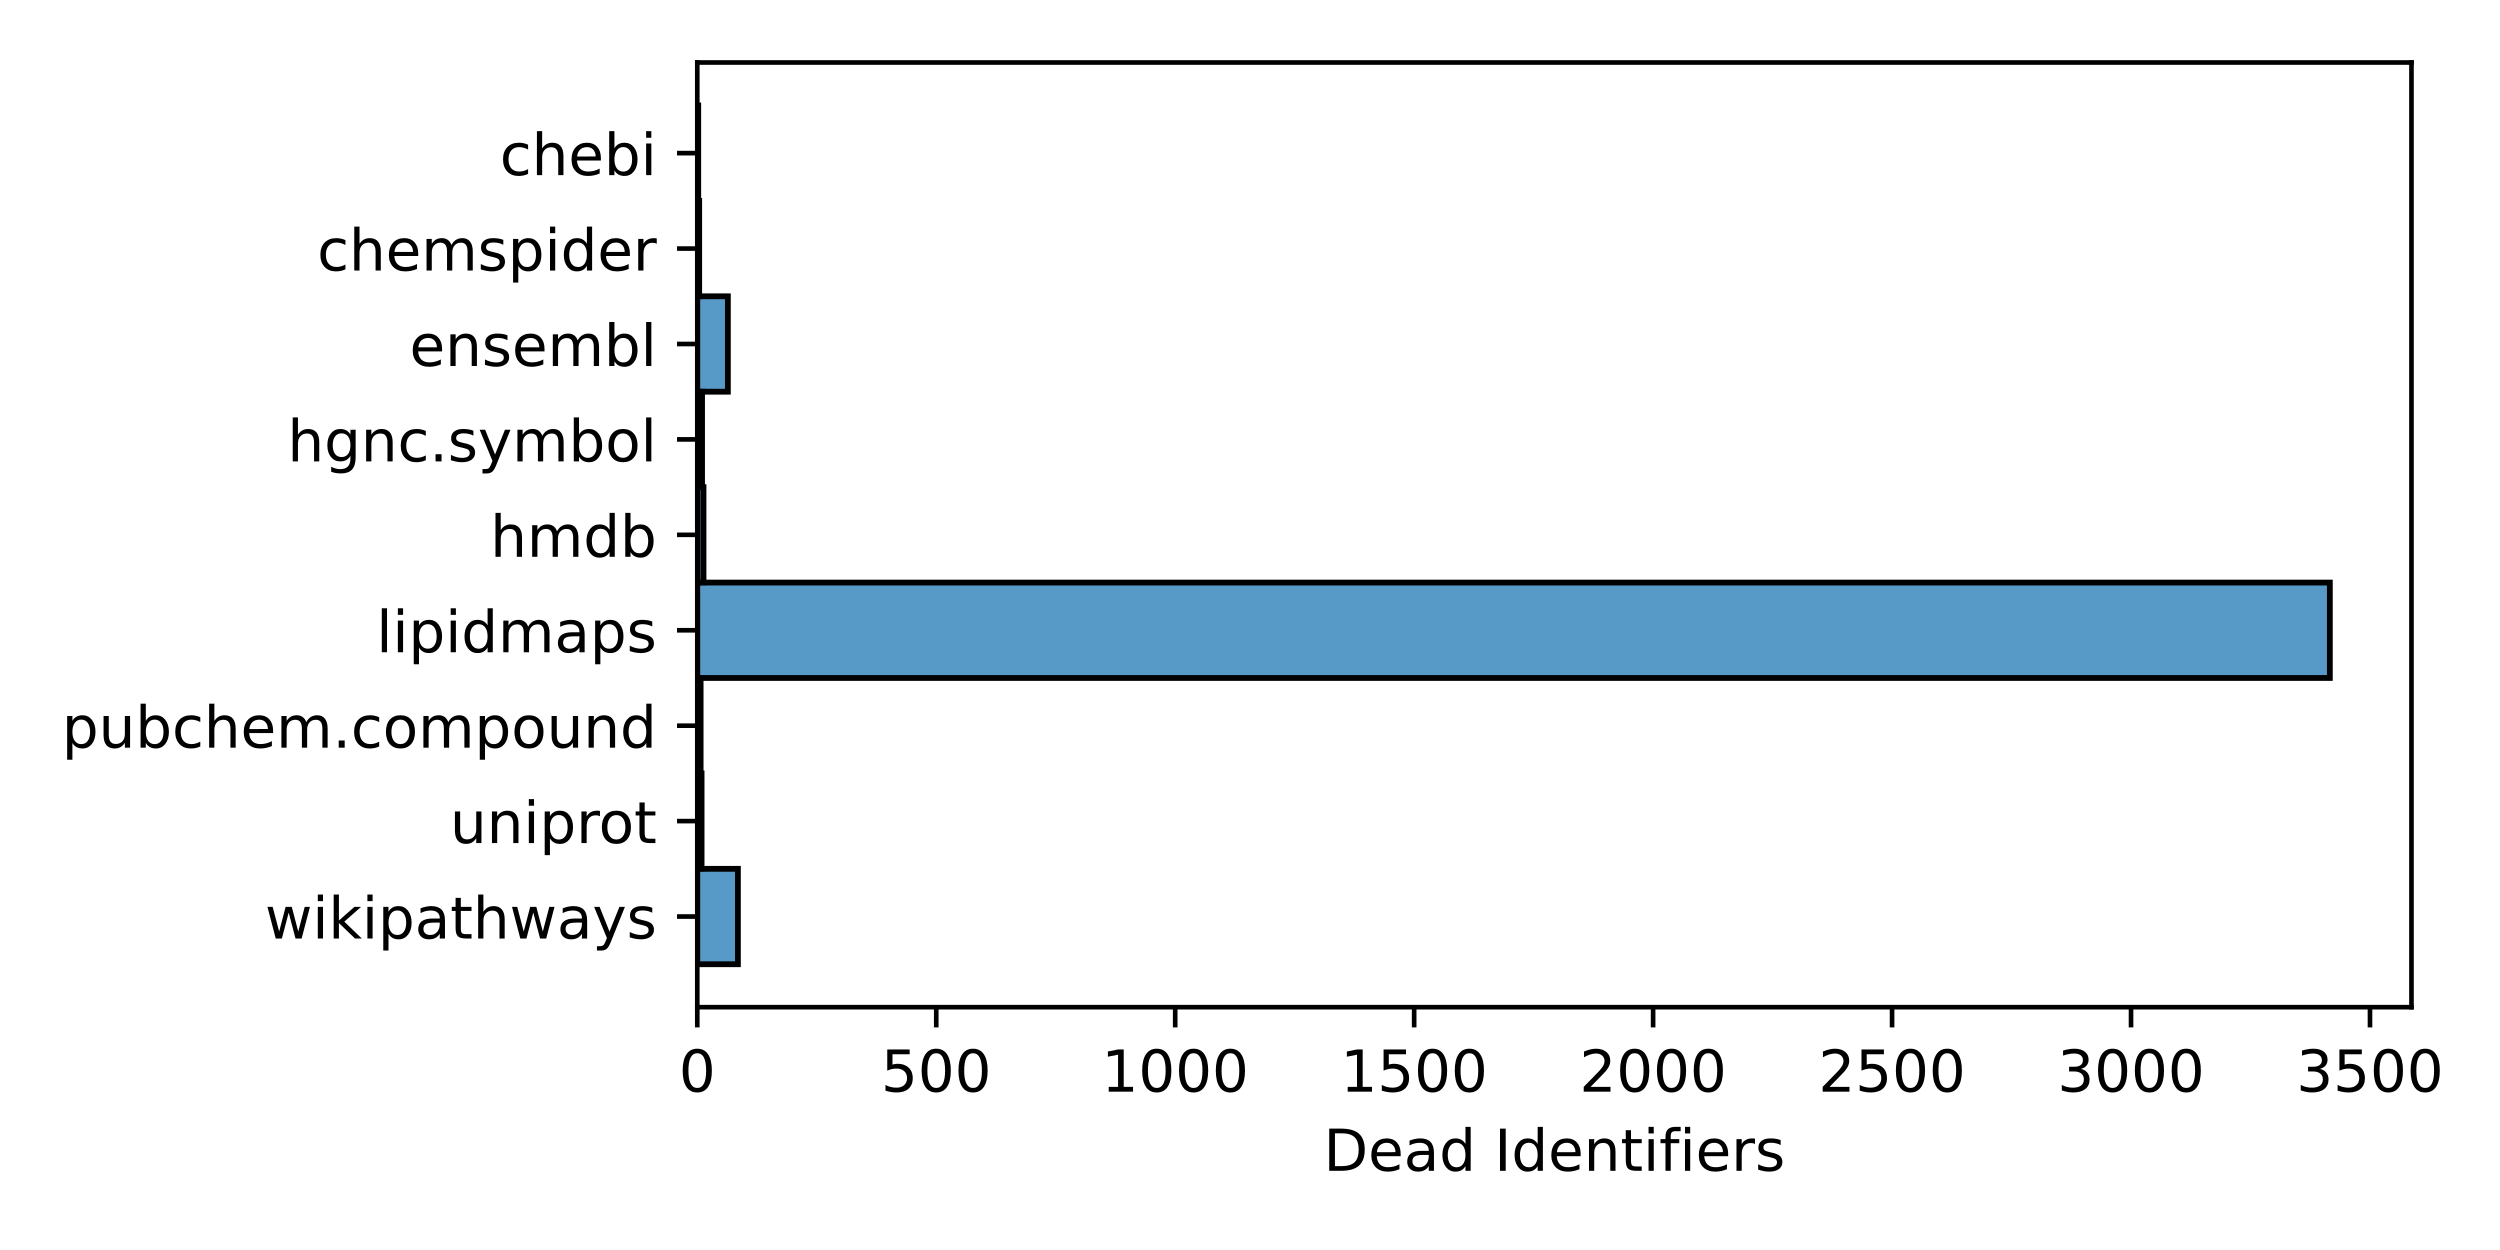
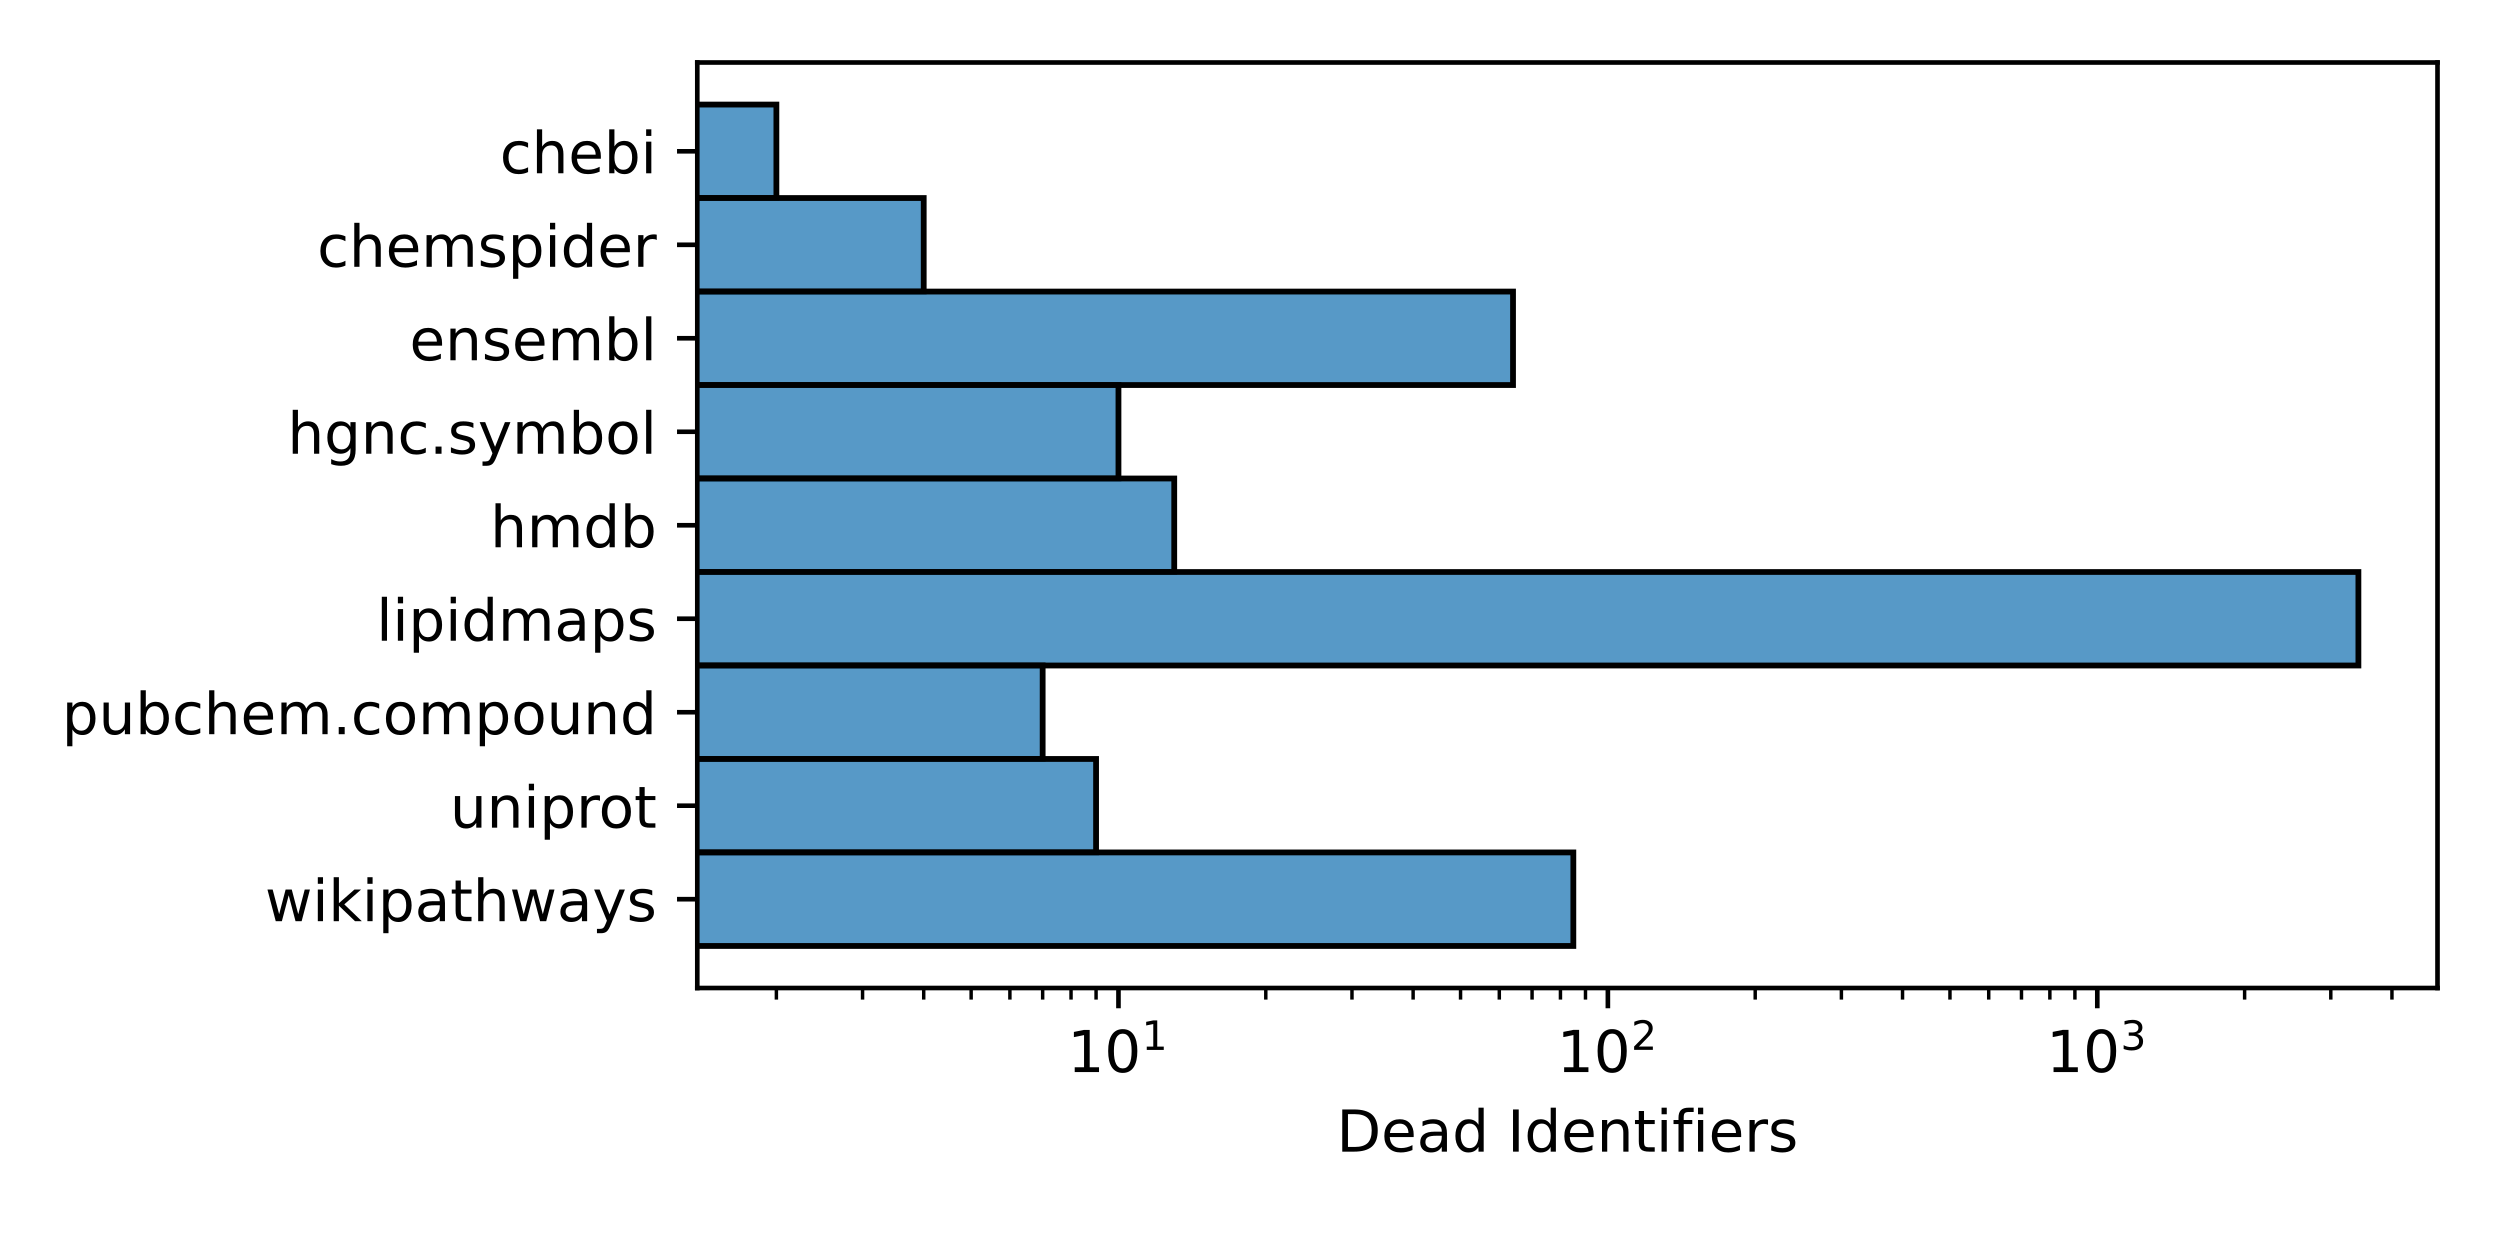
<svg xmlns="http://www.w3.org/2000/svg" xmlns:xlink="http://www.w3.org/1999/xlink" width="432pt" height="216pt" viewBox="0 0 432 216" version="1.1">
  <defs>
    <style type="text/css">*{stroke-linejoin: round; stroke-linecap: butt}</style>
  </defs>
  <g id="figure_1">
    <g id="patch_1">
      <path d="M 0 216  L 432 216  L 432 0  L 0 0  z " style="fill: #ffffff" />
    </g>
    <g id="axes_1">
      <g id="patch_2">
-         <path d="M 120.49 174.04  L 416.702 174.04  L 416.702 10.8  L 120.49 10.8  z " style="fill: #ffffff" />
+         <path d="M 120.49 170.728  L 421.2 170.728  L 421.2 10.8  L 120.49 10.8  z " style="fill: #ffffff" />
      </g>
      <g id="patch_3">
-         <path d="M 120.49 18.22  L 120.655 18.22  L 120.655 34.709  L 120.49 34.709  z " clip-path="url(#p95c2aaf89f)" style="fill: #1f77b4; fill-opacity: 0.75; stroke: #000000; stroke-linejoin: miter" />
+         <path d="M -84461.68 18.069  L 134.159 18.069  L 134.159 34.224  L -84461.68 34.224  z " clip-path="url(#pc60814e2fa)" style="fill: #1f77b4; fill-opacity: 0.75; stroke: #000000; stroke-linejoin: miter" />
      </g>
      <g id="patch_4">
-         <path d="M 120.49 34.709  L 120.82 34.709  L 120.82 51.198  L 120.49 51.198  z " clip-path="url(#p95c2aaf89f)" style="fill: #1f77b4; fill-opacity: 0.75; stroke: #000000; stroke-linejoin: miter" />
+         <path d="M -84461.68 34.224  L 159.617 34.224  L 159.617 50.378  L -84461.68 50.378  z " clip-path="url(#pc60814e2fa)" style="fill: #1f77b4; fill-opacity: 0.75; stroke: #000000; stroke-linejoin: miter" />
      </g>
      <g id="patch_5">
-         <path d="M 120.49 51.198  L 125.775 51.198  L 125.775 67.687  L 120.49 67.687  z " clip-path="url(#p95c2aaf89f)" style="fill: #1f77b4; fill-opacity: 0.75; stroke: #000000; stroke-linejoin: miter" />
+         <path d="M -84461.68 50.378  L 261.45 50.378  L 261.45 66.532  L -84461.68 66.532  z " clip-path="url(#pc60814e2fa)" style="fill: #1f77b4; fill-opacity: 0.75; stroke: #000000; stroke-linejoin: miter" />
      </g>
      <g id="patch_6">
-         <path d="M 120.49 67.687  L 121.316 67.687  L 121.316 84.176  L 120.49 84.176  z " clip-path="url(#p95c2aaf89f)" style="fill: #1f77b4; fill-opacity: 0.75; stroke: #000000; stroke-linejoin: miter" />
+         <path d="M -84461.68 66.532  L 193.271 66.532  L 193.271 82.687  L -84461.68 82.687  z " clip-path="url(#pc60814e2fa)" style="fill: #1f77b4; fill-opacity: 0.75; stroke: #000000; stroke-linejoin: miter" />
      </g>
      <g id="patch_7">
-         <path d="M 120.49 84.176  L 121.564 84.176  L 121.564 100.664  L 120.49 100.664  z " clip-path="url(#p95c2aaf89f)" style="fill: #1f77b4; fill-opacity: 0.75; stroke: #000000; stroke-linejoin: miter" />
+         <path d="M -84461.68 82.687  L 202.907 82.687  L 202.907 98.841  L -84461.68 98.841  z " clip-path="url(#pc60814e2fa)" style="fill: #1f77b4; fill-opacity: 0.75; stroke: #000000; stroke-linejoin: miter" />
      </g>
      <g id="patch_8">
-         <path d="M 120.49 100.664  L 402.597 100.664  L 402.597 117.153  L 120.49 117.153  z " clip-path="url(#p95c2aaf89f)" style="fill: #1f77b4; fill-opacity: 0.75; stroke: #000000; stroke-linejoin: miter" />
+         <path d="M -84461.68 98.841  L 407.531 98.841  L 407.531 114.996  L -84461.68 114.996  z " clip-path="url(#pc60814e2fa)" style="fill: #1f77b4; fill-opacity: 0.75; stroke: #000000; stroke-linejoin: miter" />
      </g>
      <g id="patch_9">
-         <path d="M 120.49 117.153  L 121.068 117.153  L 121.068 133.642  L 120.49 133.642  z " clip-path="url(#p95c2aaf89f)" style="fill: #1f77b4; fill-opacity: 0.75; stroke: #000000; stroke-linejoin: miter" />
+         <path d="M -84461.68 114.996  L 180.171 114.996  L 180.171 131.15  L -84461.68 131.15  z " clip-path="url(#pc60814e2fa)" style="fill: #1f77b4; fill-opacity: 0.75; stroke: #000000; stroke-linejoin: miter" />
      </g>
      <g id="patch_10">
-         <path d="M 120.49 133.642  L 121.233 133.642  L 121.233 150.131  L 120.49 150.131  z " clip-path="url(#p95c2aaf89f)" style="fill: #1f77b4; fill-opacity: 0.75; stroke: #000000; stroke-linejoin: miter" />
+         <path d="M -84461.68 131.15  L 189.401 131.15  L 189.401 147.304  L -84461.68 147.304  z " clip-path="url(#pc60814e2fa)" style="fill: #1f77b4; fill-opacity: 0.75; stroke: #000000; stroke-linejoin: miter" />
      </g>
      <g id="patch_11">
-         <path d="M 120.49 150.131  L 127.51 150.131  L 127.51 166.62  L 120.49 166.62  z " clip-path="url(#p95c2aaf89f)" style="fill: #1f77b4; fill-opacity: 0.75; stroke: #000000; stroke-linejoin: miter" />
+         <path d="M -84461.68 147.304  L 271.872 147.304  L 271.872 163.459  L -84461.68 163.459  z " clip-path="url(#pc60814e2fa)" style="fill: #1f77b4; fill-opacity: 0.75; stroke: #000000; stroke-linejoin: miter" />
      </g>
      <g id="matplotlib.axis_1">
        <g id="xtick_1">
          <g id="line2d_1">
            <defs>
-               <path id="mdddd185465" d="M 0 0  L 0 3.5  " style="stroke: #000000; stroke-width: 0.8" />
+               <path id="mbbd99c4edf" d="M 0 0  L 0 3.5  " style="stroke: #000000; stroke-width: 0.8" />
            </defs>
            <g>
-               <use xlink:href="#mdddd185465" x="120.49" y="174.04" style="stroke: #000000; stroke-width: 0.8" />
+               <use xlink:href="#mbbd99c4edf" x="193.271" y="170.728" style="stroke: #000000; stroke-width: 0.8" />
            </g>
          </g>
          <g id="text_1">
-             <g transform="translate(117.3088 188.6384) scale(0.1 -0.1)">
-               <defs>
+             <g transform="translate(184.4708 185.3264) scale(0.1 -0.1)">
+               <defs>
+                 <path id="DejaVuSans-31" d="M 794 531  L 1825 531  L 1825 4091  L 703 3866  L 703 4441  L 1819 4666  L 2450 4666  L 2450 531  L 3481 531  L 3481 0  L 794 0  L 794 531  z " transform="scale(0.015625)" />
                <path id="DejaVuSans-30" d="M 2034 4250  Q 1547 4250 1301 3770  Q 1056 3291 1056 2328  Q 1056 1369 1301 889  Q 1547 409 2034 409  Q 2525 409 2770 889  Q 3016 1369 3016 2328  Q 3016 3291 2770 3770  Q 2525 4250 2034 4250  z M 2034 4750  Q 2819 4750 3233 4129  Q 3647 3509 3647 2328  Q 3647 1150 3233 529  Q 2819 -91 2034 -91  Q 1250 -91 836 529  Q 422 1150 422 2328  Q 422 3509 836 4129  Q 1250 4750 2034 4750  z " transform="scale(0.015625)" />
              </defs>
-               <use xlink:href="#DejaVuSans-30" />
+               <use xlink:href="#DejaVuSans-31" transform="translate(0 0.684375)" />
+               <use xlink:href="#DejaVuSans-30" transform="translate(63.62305 0.684375)" />
+               <use xlink:href="#DejaVuSans-31" transform="translate(128.2031 38.96563) scale(0.7)" />
            </g>
          </g>
        </g>
        <g id="xtick_2">
          <g id="line2d_2">
            <g>
-               <use xlink:href="#mdddd185465" x="161.782" y="174.04" style="stroke: #000000; stroke-width: 0.8" />
+               <use xlink:href="#mbbd99c4edf" x="277.841" y="170.728" style="stroke: #000000; stroke-width: 0.8" />
            </g>
          </g>
          <g id="text_2">
-             <g transform="translate(152.2382 188.6384) scale(0.1 -0.1)">
-               <defs>
-                 <path id="DejaVuSans-35" d="M 691 4666  L 3169 4666  L 3169 4134  L 1269 4134  L 1269 2991  Q 1406 3038 1543 3061  Q 1681 3084 1819 3084  Q 2600 3084 3056 2656  Q 3513 2228 3513 1497  Q 3513 744 3044 326  Q 2575 -91 1722 -91  Q 1428 -91 1123 -41  Q 819 9 494 109  L 494 744  Q 775 591 1075 516  Q 1375 441 1709 441  Q 2250 441 2565 725  Q 2881 1009 2881 1497  Q 2881 1984 2565 2268  Q 2250 2553 1709 2553  Q 1456 2553 1204 2497  Q 953 2441 691 2322  L 691 4666  z " transform="scale(0.015625)" />
-               </defs>
-               <use xlink:href="#DejaVuSans-35" />
-               <use xlink:href="#DejaVuSans-30" x="63.623" />
-               <use xlink:href="#DejaVuSans-30" x="127.246" />
+             <g transform="translate(269.0412 185.3264) scale(0.1 -0.1)">
+               <defs>
+                 <path id="DejaVuSans-32" d="M 1228 531  L 3431 531  L 3431 0  L 469 0  L 469 531  Q 828 903 1448 1529  Q 2069 2156 2228 2338  Q 2531 2678 2651 2914  Q 2772 3150 2772 3378  Q 2772 3750 2511 3984  Q 2250 4219 1831 4219  Q 1534 4219 1204 4116  Q 875 4013 500 3803  L 500 4441  Q 881 4594 1212 4672  Q 1544 4750 1819 4750  Q 2544 4750 2975 4387  Q 3406 4025 3406 3419  Q 3406 3131 3298 2873  Q 3191 2616 2906 2266  Q 2828 2175 2409 1742  Q 1991 1309 1228 531  z " transform="scale(0.015625)" />
+               </defs>
+               <use xlink:href="#DejaVuSans-31" transform="translate(0 0.765625)" />
+               <use xlink:href="#DejaVuSans-30" transform="translate(63.62305 0.765625)" />
+               <use xlink:href="#DejaVuSans-32" transform="translate(128.2031 39.04688) scale(0.7)" />
            </g>
          </g>
        </g>
        <g id="xtick_3">
          <g id="line2d_3">
            <g>
-               <use xlink:href="#mdddd185465" x="203.074" y="174.04" style="stroke: #000000; stroke-width: 0.8" />
+               <use xlink:href="#mbbd99c4edf" x="362.412" y="170.728" style="stroke: #000000; stroke-width: 0.8" />
            </g>
          </g>
          <g id="text_3">
-             <g transform="translate(190.3489 188.6384) scale(0.1 -0.1)">
-               <defs>
-                 <path id="DejaVuSans-31" d="M 794 531  L 1825 531  L 1825 4091  L 703 3866  L 703 4441  L 1819 4666  L 2450 4666  L 2450 531  L 3481 531  L 3481 0  L 794 0  L 794 531  z " transform="scale(0.015625)" />
-               </defs>
-               <use xlink:href="#DejaVuSans-31" />
-               <use xlink:href="#DejaVuSans-30" x="63.623" />
-               <use xlink:href="#DejaVuSans-30" x="127.246" />
-               <use xlink:href="#DejaVuSans-30" x="190.869" />
+             <g transform="translate(353.6116 185.3264) scale(0.1 -0.1)">
+               <defs>
+                 <path id="DejaVuSans-33" d="M 2597 2516  Q 3050 2419 3304 2112  Q 3559 1806 3559 1356  Q 3559 666 3084 287  Q 2609 -91 1734 -91  Q 1441 -91 1130 -33  Q 819 25 488 141  L 488 750  Q 750 597 1062 519  Q 1375 441 1716 441  Q 2309 441 2620 675  Q 2931 909 2931 1356  Q 2931 1769 2642 2001  Q 2353 2234 1838 2234  L 1294 2234  L 1294 2753  L 1863 2753  Q 2328 2753 2575 2939  Q 2822 3125 2822 3475  Q 2822 3834 2567 4026  Q 2313 4219 1838 4219  Q 1578 4219 1281 4162  Q 984 4106 628 3988  L 628 4550  Q 988 4650 1302 4700  Q 1616 4750 1894 4750  Q 2613 4750 3031 4423  Q 3450 4097 3450 3541  Q 3450 3153 3228 2886  Q 3006 2619 2597 2516  z " transform="scale(0.015625)" />
+               </defs>
+               <use xlink:href="#DejaVuSans-31" transform="translate(0 0.765625)" />
+               <use xlink:href="#DejaVuSans-30" transform="translate(63.62305 0.765625)" />
+               <use xlink:href="#DejaVuSans-33" transform="translate(128.2031 39.04688) scale(0.7)" />
            </g>
          </g>
        </g>
        <g id="xtick_4">
          <g id="line2d_4">
-             <g>
-               <use xlink:href="#mdddd185465" x="244.366" y="174.04" style="stroke: #000000; stroke-width: 0.8" />
-             </g>
-           </g>
-           <g id="text_4">
-             <g transform="translate(231.6409 188.6384) scale(0.1 -0.1)">
-               <use xlink:href="#DejaVuSans-31" />
-               <use xlink:href="#DejaVuSans-35" x="63.623" />
-               <use xlink:href="#DejaVuSans-30" x="127.246" />
-               <use xlink:href="#DejaVuSans-30" x="190.869" />
+             <defs>
+               <path id="m50f3dfc35c" d="M 0 0  L 0 2  " style="stroke: #000000; stroke-width: 0.6" />
+             </defs>
+             <g>
+               <use xlink:href="#m50f3dfc35c" x="134.159" y="170.728" style="stroke: #000000; stroke-width: 0.6" />
            </g>
          </g>
        </g>
        <g id="xtick_5">
          <g id="line2d_5">
            <g>
-               <use xlink:href="#mdddd185465" x="285.658" y="174.04" style="stroke: #000000; stroke-width: 0.8" />
-             </g>
-           </g>
-           <g id="text_5">
-             <g transform="translate(272.9329 188.6384) scale(0.1 -0.1)">
-               <defs>
-                 <path id="DejaVuSans-32" d="M 1228 531  L 3431 531  L 3431 0  L 469 0  L 469 531  Q 828 903 1448 1529  Q 2069 2156 2228 2338  Q 2531 2678 2651 2914  Q 2772 3150 2772 3378  Q 2772 3750 2511 3984  Q 2250 4219 1831 4219  Q 1534 4219 1204 4116  Q 875 4013 500 3803  L 500 4441  Q 881 4594 1212 4672  Q 1544 4750 1819 4750  Q 2544 4750 2975 4387  Q 3406 4025 3406 3419  Q 3406 3131 3298 2873  Q 3191 2616 2906 2266  Q 2828 2175 2409 1742  Q 1991 1309 1228 531  z " transform="scale(0.015625)" />
-               </defs>
-               <use xlink:href="#DejaVuSans-32" />
-               <use xlink:href="#DejaVuSans-30" x="63.623" />
-               <use xlink:href="#DejaVuSans-30" x="127.246" />
-               <use xlink:href="#DejaVuSans-30" x="190.869" />
+               <use xlink:href="#m50f3dfc35c" x="149.051" y="170.728" style="stroke: #000000; stroke-width: 0.6" />
            </g>
          </g>
        </g>
        <g id="xtick_6">
          <g id="line2d_6">
            <g>
-               <use xlink:href="#mdddd185465" x="326.95" y="174.04" style="stroke: #000000; stroke-width: 0.8" />
-             </g>
-           </g>
-           <g id="text_6">
-             <g transform="translate(314.2249 188.6384) scale(0.1 -0.1)">
-               <use xlink:href="#DejaVuSans-32" />
-               <use xlink:href="#DejaVuSans-35" x="63.623" />
-               <use xlink:href="#DejaVuSans-30" x="127.246" />
-               <use xlink:href="#DejaVuSans-30" x="190.869" />
+               <use xlink:href="#m50f3dfc35c" x="159.617" y="170.728" style="stroke: #000000; stroke-width: 0.6" />
            </g>
          </g>
        </g>
        <g id="xtick_7">
          <g id="line2d_7">
            <g>
-               <use xlink:href="#mdddd185465" x="368.242" y="174.04" style="stroke: #000000; stroke-width: 0.8" />
-             </g>
-           </g>
-           <g id="text_7">
-             <g transform="translate(355.5168 188.6384) scale(0.1 -0.1)">
-               <defs>
-                 <path id="DejaVuSans-33" d="M 2597 2516  Q 3050 2419 3304 2112  Q 3559 1806 3559 1356  Q 3559 666 3084 287  Q 2609 -91 1734 -91  Q 1441 -91 1130 -33  Q 819 25 488 141  L 488 750  Q 750 597 1062 519  Q 1375 441 1716 441  Q 2309 441 2620 675  Q 2931 909 2931 1356  Q 2931 1769 2642 2001  Q 2353 2234 1838 2234  L 1294 2234  L 1294 2753  L 1863 2753  Q 2328 2753 2575 2939  Q 2822 3125 2822 3475  Q 2822 3834 2567 4026  Q 2313 4219 1838 4219  Q 1578 4219 1281 4162  Q 984 4106 628 3988  L 628 4550  Q 988 4650 1302 4700  Q 1616 4750 1894 4750  Q 2613 4750 3031 4423  Q 3450 4097 3450 3541  Q 3450 3153 3228 2886  Q 3006 2619 2597 2516  z " transform="scale(0.015625)" />
-               </defs>
-               <use xlink:href="#DejaVuSans-33" />
-               <use xlink:href="#DejaVuSans-30" x="63.623" />
-               <use xlink:href="#DejaVuSans-30" x="127.246" />
-               <use xlink:href="#DejaVuSans-30" x="190.869" />
+               <use xlink:href="#m50f3dfc35c" x="167.813" y="170.728" style="stroke: #000000; stroke-width: 0.6" />
            </g>
          </g>
        </g>
        <g id="xtick_8">
          <g id="line2d_8">
            <g>
-               <use xlink:href="#mdddd185465" x="409.534" y="174.04" style="stroke: #000000; stroke-width: 0.8" />
-             </g>
-           </g>
-           <g id="text_8">
-             <g transform="translate(396.8088 188.6384) scale(0.1 -0.1)">
-               <use xlink:href="#DejaVuSans-33" />
-               <use xlink:href="#DejaVuSans-35" x="63.623" />
-               <use xlink:href="#DejaVuSans-30" x="127.246" />
-               <use xlink:href="#DejaVuSans-30" x="190.869" />
-             </g>
-           </g>
-         </g>
-         <g id="text_9">
-           <g transform="translate(228.7125 202.3166) scale(0.1 -0.1)">
+               <use xlink:href="#m50f3dfc35c" x="174.509" y="170.728" style="stroke: #000000; stroke-width: 0.6" />
+             </g>
+           </g>
+         </g>
+         <g id="xtick_9">
+           <g id="line2d_9">
+             <g>
+               <use xlink:href="#m50f3dfc35c" x="180.171" y="170.728" style="stroke: #000000; stroke-width: 0.6" />
+             </g>
+           </g>
+         </g>
+         <g id="xtick_10">
+           <g id="line2d_10">
+             <g>
+               <use xlink:href="#m50f3dfc35c" x="185.075" y="170.728" style="stroke: #000000; stroke-width: 0.6" />
+             </g>
+           </g>
+         </g>
+         <g id="xtick_11">
+           <g id="line2d_11">
+             <g>
+               <use xlink:href="#m50f3dfc35c" x="189.401" y="170.728" style="stroke: #000000; stroke-width: 0.6" />
+             </g>
+           </g>
+         </g>
+         <g id="xtick_12">
+           <g id="line2d_12">
+             <g>
+               <use xlink:href="#m50f3dfc35c" x="218.729" y="170.728" style="stroke: #000000; stroke-width: 0.6" />
+             </g>
+           </g>
+         </g>
+         <g id="xtick_13">
+           <g id="line2d_13">
+             <g>
+               <use xlink:href="#m50f3dfc35c" x="233.621" y="170.728" style="stroke: #000000; stroke-width: 0.6" />
+             </g>
+           </g>
+         </g>
+         <g id="xtick_14">
+           <g id="line2d_14">
+             <g>
+               <use xlink:href="#m50f3dfc35c" x="244.187" y="170.728" style="stroke: #000000; stroke-width: 0.6" />
+             </g>
+           </g>
+         </g>
+         <g id="xtick_15">
+           <g id="line2d_15">
+             <g>
+               <use xlink:href="#m50f3dfc35c" x="252.383" y="170.728" style="stroke: #000000; stroke-width: 0.6" />
+             </g>
+           </g>
+         </g>
+         <g id="xtick_16">
+           <g id="line2d_16">
+             <g>
+               <use xlink:href="#m50f3dfc35c" x="259.079" y="170.728" style="stroke: #000000; stroke-width: 0.6" />
+             </g>
+           </g>
+         </g>
+         <g id="xtick_17">
+           <g id="line2d_17">
+             <g>
+               <use xlink:href="#m50f3dfc35c" x="264.741" y="170.728" style="stroke: #000000; stroke-width: 0.6" />
+             </g>
+           </g>
+         </g>
+         <g id="xtick_18">
+           <g id="line2d_18">
+             <g>
+               <use xlink:href="#m50f3dfc35c" x="269.645" y="170.728" style="stroke: #000000; stroke-width: 0.6" />
+             </g>
+           </g>
+         </g>
+         <g id="xtick_19">
+           <g id="line2d_19">
+             <g>
+               <use xlink:href="#m50f3dfc35c" x="273.971" y="170.728" style="stroke: #000000; stroke-width: 0.6" />
+             </g>
+           </g>
+         </g>
+         <g id="xtick_20">
+           <g id="line2d_20">
+             <g>
+               <use xlink:href="#m50f3dfc35c" x="303.299" y="170.728" style="stroke: #000000; stroke-width: 0.6" />
+             </g>
+           </g>
+         </g>
+         <g id="xtick_21">
+           <g id="line2d_21">
+             <g>
+               <use xlink:href="#m50f3dfc35c" x="318.192" y="170.728" style="stroke: #000000; stroke-width: 0.6" />
+             </g>
+           </g>
+         </g>
+         <g id="xtick_22">
+           <g id="line2d_22">
+             <g>
+               <use xlink:href="#m50f3dfc35c" x="328.758" y="170.728" style="stroke: #000000; stroke-width: 0.6" />
+             </g>
+           </g>
+         </g>
+         <g id="xtick_23">
+           <g id="line2d_23">
+             <g>
+               <use xlink:href="#m50f3dfc35c" x="336.953" y="170.728" style="stroke: #000000; stroke-width: 0.6" />
+             </g>
+           </g>
+         </g>
+         <g id="xtick_24">
+           <g id="line2d_24">
+             <g>
+               <use xlink:href="#m50f3dfc35c" x="343.65" y="170.728" style="stroke: #000000; stroke-width: 0.6" />
+             </g>
+           </g>
+         </g>
+         <g id="xtick_25">
+           <g id="line2d_25">
+             <g>
+               <use xlink:href="#m50f3dfc35c" x="349.311" y="170.728" style="stroke: #000000; stroke-width: 0.6" />
+             </g>
+           </g>
+         </g>
+         <g id="xtick_26">
+           <g id="line2d_26">
+             <g>
+               <use xlink:href="#m50f3dfc35c" x="354.216" y="170.728" style="stroke: #000000; stroke-width: 0.6" />
+             </g>
+           </g>
+         </g>
+         <g id="xtick_27">
+           <g id="line2d_27">
+             <g>
+               <use xlink:href="#m50f3dfc35c" x="358.542" y="170.728" style="stroke: #000000; stroke-width: 0.6" />
+             </g>
+           </g>
+         </g>
+         <g id="xtick_28">
+           <g id="line2d_28">
+             <g>
+               <use xlink:href="#m50f3dfc35c" x="387.87" y="170.728" style="stroke: #000000; stroke-width: 0.6" />
+             </g>
+           </g>
+         </g>
+         <g id="xtick_29">
+           <g id="line2d_29">
+             <g>
+               <use xlink:href="#m50f3dfc35c" x="402.762" y="170.728" style="stroke: #000000; stroke-width: 0.6" />
+             </g>
+           </g>
+         </g>
+         <g id="xtick_30">
+           <g id="line2d_30">
+             <g>
+               <use xlink:href="#m50f3dfc35c" x="413.328" y="170.728" style="stroke: #000000; stroke-width: 0.6" />
+             </g>
+           </g>
+         </g>
+         <g id="text_4">
+           <g transform="translate(230.9614 199.0046) scale(0.1 -0.1)">
            <defs>
              <path id="DejaVuSans-44" d="M 1259 4147  L 1259 519  L 2022 519  Q 2988 519 3436 956  Q 3884 1394 3884 2338  Q 3884 3275 3436 3711  Q 2988 4147 2022 4147  L 1259 4147  z M 628 4666  L 1925 4666  Q 3281 4666 3915 4102  Q 4550 3538 4550 2338  Q 4550 1131 3912 565  Q 3275 0 1925 0  L 628 0  L 628 4666  z " transform="scale(0.015625)" />
              <path id="DejaVuSans-65" d="M 3597 1894  L 3597 1613  L 953 1613  Q 991 1019 1311 708  Q 1631 397 2203 397  Q 2534 397 2845 478  Q 3156 559 3463 722  L 3463 178  Q 3153 47 2828 -22  Q 2503 -91 2169 -91  Q 1331 -91 842 396  Q 353 884 353 1716  Q 353 2575 817 3079  Q 1281 3584 2069 3584  Q 2775 3584 3186 3129  Q 3597 2675 3597 1894  z M 3022 2063  Q 3016 2534 2758 2815  Q 2500 3097 2075 3097  Q 1594 3097 1305 2825  Q 1016 2553 972 2059  L 3022 2063  z " transform="scale(0.015625)" />
              <path id="DejaVuSans-61" d="M 2194 1759  Q 1497 1759 1228 1600  Q 959 1441 959 1056  Q 959 750 1161 570  Q 1363 391 1709 391  Q 2188 391 2477 730  Q 2766 1069 2766 1631  L 2766 1759  L 2194 1759  z M 3341 1997  L 3341 0  L 2766 0  L 2766 531  Q 2569 213 2275 61  Q 1981 -91 1556 -91  Q 1019 -91 701 211  Q 384 513 384 1019  Q 384 1609 779 1909  Q 1175 2209 1959 2209  L 2766 2209  L 2766 2266  Q 2766 2663 2505 2880  Q 2244 3097 1772 3097  Q 1472 3097 1187 3025  Q 903 2953 641 2809  L 641 3341  Q 956 3463 1253 3523  Q 1550 3584 1831 3584  Q 2591 3584 2966 3190  Q 3341 2797 3341 1997  z " transform="scale(0.015625)" />
              <path id="DejaVuSans-64" d="M 2906 2969  L 2906 4863  L 3481 4863  L 3481 0  L 2906 0  L 2906 525  Q 2725 213 2448 61  Q 2172 -91 1784 -91  Q 1150 -91 751 415  Q 353 922 353 1747  Q 353 2572 751 3078  Q 1150 3584 1784 3584  Q 2172 3584 2448 3432  Q 2725 3281 2906 2969  z M 947 1747  Q 947 1113 1208 752  Q 1469 391 1925 391  Q 2381 391 2643 752  Q 2906 1113 2906 1747  Q 2906 2381 2643 2742  Q 2381 3103 1925 3103  Q 1469 3103 1208 2742  Q 947 2381 947 1747  z " transform="scale(0.015625)" />
              <path id="DejaVuSans-20" transform="scale(0.015625)" />
              <path id="DejaVuSans-49" d="M 628 4666  L 1259 4666  L 1259 0  L 628 0  L 628 4666  z " transform="scale(0.015625)" />
              <path id="DejaVuSans-6e" d="M 3513 2113  L 3513 0  L 2938 0  L 2938 2094  Q 2938 2591 2744 2837  Q 2550 3084 2163 3084  Q 1697 3084 1428 2787  Q 1159 2491 1159 1978  L 1159 0  L 581 0  L 581 3500  L 1159 3500  L 1159 2956  Q 1366 3272 1645 3428  Q 1925 3584 2291 3584  Q 2894 3584 3203 3211  Q 3513 2838 3513 2113  z " transform="scale(0.015625)" />
              <path id="DejaVuSans-74" d="M 1172 4494  L 1172 3500  L 2356 3500  L 2356 3053  L 1172 3053  L 1172 1153  Q 1172 725 1289 603  Q 1406 481 1766 481  L 2356 481  L 2356 0  L 1766 0  Q 1100 0 847 248  Q 594 497 594 1153  L 594 3053  L 172 3053  L 172 3500  L 594 3500  L 594 4494  L 1172 4494  z " transform="scale(0.015625)" />
              <path id="DejaVuSans-69" d="M 603 3500  L 1178 3500  L 1178 0  L 603 0  L 603 3500  z M 603 4863  L 1178 4863  L 1178 4134  L 603 4134  L 603 4863  z " transform="scale(0.015625)" />
              <path id="DejaVuSans-66" d="M 2375 4863  L 2375 4384  L 1825 4384  Q 1516 4384 1395 4259  Q 1275 4134 1275 3809  L 1275 3500  L 2222 3500  L 2222 3053  L 1275 3053  L 1275 0  L 697 0  L 697 3053  L 147 3053  L 147 3500  L 697 3500  L 697 3744  Q 697 4328 969 4595  Q 1241 4863 1831 4863  L 2375 4863  z " transform="scale(0.015625)" />
              <path id="DejaVuSans-72" d="M 2631 2963  Q 2534 3019 2420 3045  Q 2306 3072 2169 3072  Q 1681 3072 1420 2755  Q 1159 2438 1159 1844  L 1159 0  L 581 0  L 581 3500  L 1159 3500  L 1159 2956  Q 1341 3275 1631 3429  Q 1922 3584 2338 3584  Q 2397 3584 2469 3576  Q 2541 3569 2628 3553  L 2631 2963  z " transform="scale(0.015625)" />
              <path id="DejaVuSans-73" d="M 2834 3397  L 2834 2853  Q 2591 2978 2328 3040  Q 2066 3103 1784 3103  Q 1356 3103 1142 2972  Q 928 2841 928 2578  Q 928 2378 1081 2264  Q 1234 2150 1697 2047  L 1894 2003  Q 2506 1872 2764 1633  Q 3022 1394 3022 966  Q 3022 478 2636 193  Q 2250 -91 1575 -91  Q 1294 -91 989 -36  Q 684 19 347 128  L 347 722  Q 666 556 975 473  Q 1284 391 1588 391  Q 1994 391 2212 530  Q 2431 669 2431 922  Q 2431 1156 2273 1281  Q 2116 1406 1581 1522  L 1381 1569  Q 847 1681 609 1914  Q 372 2147 372 2553  Q 372 3047 722 3315  Q 1072 3584 1716 3584  Q 2034 3584 2315 3537  Q 2597 3491 2834 3397  z " transform="scale(0.015625)" />
            </defs>
            <use xlink:href="#DejaVuSans-44" />
            <use xlink:href="#DejaVuSans-65" x="77.002" />
            <use xlink:href="#DejaVuSans-61" x="138.525" />
            <use xlink:href="#DejaVuSans-64" x="199.805" />
            <use xlink:href="#DejaVuSans-20" x="263.281" />
            <use xlink:href="#DejaVuSans-49" x="295.068" />
            <use xlink:href="#DejaVuSans-64" x="324.561" />
            <use xlink:href="#DejaVuSans-65" x="388.037" />
            <use xlink:href="#DejaVuSans-6e" x="449.561" />
            <use xlink:href="#DejaVuSans-74" x="512.939" />
            <use xlink:href="#DejaVuSans-69" x="552.148" />
            <use xlink:href="#DejaVuSans-66" x="579.932" />
            <use xlink:href="#DejaVuSans-69" x="615.137" />
            <use xlink:href="#DejaVuSans-65" x="642.92" />
            <use xlink:href="#DejaVuSans-72" x="704.443" />
            <use xlink:href="#DejaVuSans-73" x="745.557" />
          </g>
        </g>
      </g>
      <g id="matplotlib.axis_2">
        <g id="ytick_1">
-           <g id="line2d_9">
+           <g id="line2d_31">
            <defs>
-               <path id="m8742407292" d="M 0 0  L -3.5 0  " style="stroke: #000000; stroke-width: 0.8" />
+               <path id="m88f5a6a354" d="M 0 0  L -3.5 0  " style="stroke: #000000; stroke-width: 0.8" />
            </defs>
            <g>
-               <use xlink:href="#m8742407292" x="120.49" y="26.464" style="stroke: #000000; stroke-width: 0.8" />
-             </g>
-           </g>
-           <g id="text_10">
-             <g transform="translate(86.37438 30.26366) scale(0.1 -0.1)">
+               <use xlink:href="#m88f5a6a354" x="120.49" y="26.147" style="stroke: #000000; stroke-width: 0.8" />
+             </g>
+           </g>
+           <g id="text_5">
+             <g transform="translate(86.37438 29.94584) scale(0.1 -0.1)">
              <defs>
                <path id="DejaVuSans-63" d="M 3122 3366  L 3122 2828  Q 2878 2963 2633 3030  Q 2388 3097 2138 3097  Q 1578 3097 1268 2742  Q 959 2388 959 1747  Q 959 1106 1268 751  Q 1578 397 2138 397  Q 2388 397 2633 464  Q 2878 531 3122 666  L 3122 134  Q 2881 22 2623 -34  Q 2366 -91 2075 -91  Q 1284 -91 818 406  Q 353 903 353 1747  Q 353 2603 823 3093  Q 1294 3584 2113 3584  Q 2378 3584 2631 3529  Q 2884 3475 3122 3366  z " transform="scale(0.015625)" />
                <path id="DejaVuSans-68" d="M 3513 2113  L 3513 0  L 2938 0  L 2938 2094  Q 2938 2591 2744 2837  Q 2550 3084 2163 3084  Q 1697 3084 1428 2787  Q 1159 2491 1159 1978  L 1159 0  L 581 0  L 581 4863  L 1159 4863  L 1159 2956  Q 1366 3272 1645 3428  Q 1925 3584 2291 3584  Q 2894 3584 3203 3211  Q 3513 2838 3513 2113  z " transform="scale(0.015625)" />
                <path id="DejaVuSans-62" d="M 3116 1747  Q 3116 2381 2855 2742  Q 2594 3103 2138 3103  Q 1681 3103 1420 2742  Q 1159 2381 1159 1747  Q 1159 1113 1420 752  Q 1681 391 2138 391  Q 2594 391 2855 752  Q 3116 1113 3116 1747  z M 1159 2969  Q 1341 3281 1617 3432  Q 1894 3584 2278 3584  Q 2916 3584 3314 3078  Q 3713 2572 3713 1747  Q 3713 922 3314 415  Q 2916 -91 2278 -91  Q 1894 -91 1617 61  Q 1341 213 1159 525  L 1159 0  L 581 0  L 581 4863  L 1159 4863  L 1159 2969  z " transform="scale(0.015625)" />
              </defs>
              <use xlink:href="#DejaVuSans-63" />
              <use xlink:href="#DejaVuSans-68" x="54.98" />
              <use xlink:href="#DejaVuSans-65" x="118.359" />
              <use xlink:href="#DejaVuSans-62" x="179.883" />
              <use xlink:href="#DejaVuSans-69" x="243.359" />
            </g>
          </g>
        </g>
        <g id="ytick_2">
-           <g id="line2d_10">
-             <g>
-               <use xlink:href="#m8742407292" x="120.49" y="42.953" style="stroke: #000000; stroke-width: 0.8" />
-             </g>
-           </g>
-           <g id="text_11">
-             <g transform="translate(54.81188 46.75255) scale(0.1 -0.1)">
+           <g id="line2d_32">
+             <g>
+               <use xlink:href="#m88f5a6a354" x="120.49" y="42.301" style="stroke: #000000; stroke-width: 0.8" />
+             </g>
+           </g>
+           <g id="text_6">
+             <g transform="translate(54.81188 46.10019) scale(0.1 -0.1)">
              <defs>
                <path id="DejaVuSans-6d" d="M 3328 2828  Q 3544 3216 3844 3400  Q 4144 3584 4550 3584  Q 5097 3584 5394 3201  Q 5691 2819 5691 2113  L 5691 0  L 5113 0  L 5113 2094  Q 5113 2597 4934 2840  Q 4756 3084 4391 3084  Q 3944 3084 3684 2787  Q 3425 2491 3425 1978  L 3425 0  L 2847 0  L 2847 2094  Q 2847 2600 2669 2842  Q 2491 3084 2119 3084  Q 1678 3084 1418 2786  Q 1159 2488 1159 1978  L 1159 0  L 581 0  L 581 3500  L 1159 3500  L 1159 2956  Q 1356 3278 1631 3431  Q 1906 3584 2284 3584  Q 2666 3584 2933 3390  Q 3200 3197 3328 2828  z " transform="scale(0.015625)" />
                <path id="DejaVuSans-70" d="M 1159 525  L 1159 -1331  L 581 -1331  L 581 3500  L 1159 3500  L 1159 2969  Q 1341 3281 1617 3432  Q 1894 3584 2278 3584  Q 2916 3584 3314 3078  Q 3713 2572 3713 1747  Q 3713 922 3314 415  Q 2916 -91 2278 -91  Q 1894 -91 1617 61  Q 1341 213 1159 525  z M 3116 1747  Q 3116 2381 2855 2742  Q 2594 3103 2138 3103  Q 1681 3103 1420 2742  Q 1159 2381 1159 1747  Q 1159 1113 1420 752  Q 1681 391 2138 391  Q 2594 391 2855 752  Q 3116 1113 3116 1747  z " transform="scale(0.015625)" />
              </defs>
              <use xlink:href="#DejaVuSans-63" />
              <use xlink:href="#DejaVuSans-68" x="54.98" />
              <use xlink:href="#DejaVuSans-65" x="118.359" />
              <use xlink:href="#DejaVuSans-6d" x="179.883" />
              <use xlink:href="#DejaVuSans-73" x="277.295" />
              <use xlink:href="#DejaVuSans-70" x="329.395" />
              <use xlink:href="#DejaVuSans-69" x="392.871" />
              <use xlink:href="#DejaVuSans-64" x="420.654" />
              <use xlink:href="#DejaVuSans-65" x="484.131" />
              <use xlink:href="#DejaVuSans-72" x="545.654" />
            </g>
          </g>
        </g>
        <g id="ytick_3">
-           <g id="line2d_11">
-             <g>
-               <use xlink:href="#m8742407292" x="120.49" y="59.442" style="stroke: #000000; stroke-width: 0.8" />
-             </g>
-           </g>
-           <g id="text_12">
-             <g transform="translate(70.76969 63.24144) scale(0.1 -0.1)">
+           <g id="line2d_33">
+             <g>
+               <use xlink:href="#m88f5a6a354" x="120.49" y="58.455" style="stroke: #000000; stroke-width: 0.8" />
+             </g>
+           </g>
+           <g id="text_7">
+             <g transform="translate(70.76969 62.25453) scale(0.1 -0.1)">
              <defs>
                <path id="DejaVuSans-6c" d="M 603 4863  L 1178 4863  L 1178 0  L 603 0  L 603 4863  z " transform="scale(0.015625)" />
              </defs>
              <use xlink:href="#DejaVuSans-65" />
              <use xlink:href="#DejaVuSans-6e" x="61.523" />
              <use xlink:href="#DejaVuSans-73" x="124.902" />
              <use xlink:href="#DejaVuSans-65" x="177.002" />
              <use xlink:href="#DejaVuSans-6d" x="238.525" />
              <use xlink:href="#DejaVuSans-62" x="335.938" />
              <use xlink:href="#DejaVuSans-6c" x="399.414" />
            </g>
          </g>
        </g>
        <g id="ytick_4">
-           <g id="line2d_12">
-             <g>
-               <use xlink:href="#m8742407292" x="120.49" y="75.931" style="stroke: #000000; stroke-width: 0.8" />
-             </g>
-           </g>
-           <g id="text_13">
-             <g transform="translate(49.67594 79.73033) scale(0.1 -0.1)">
+           <g id="line2d_34">
+             <g>
+               <use xlink:href="#m88f5a6a354" x="120.49" y="74.61" style="stroke: #000000; stroke-width: 0.8" />
+             </g>
+           </g>
+           <g id="text_8">
+             <g transform="translate(49.67594 78.40887) scale(0.1 -0.1)">
              <defs>
                <path id="DejaVuSans-67" d="M 2906 1791  Q 2906 2416 2648 2759  Q 2391 3103 1925 3103  Q 1463 3103 1205 2759  Q 947 2416 947 1791  Q 947 1169 1205 825  Q 1463 481 1925 481  Q 2391 481 2648 825  Q 2906 1169 2906 1791  z M 3481 434  Q 3481 -459 3084 -895  Q 2688 -1331 1869 -1331  Q 1566 -1331 1297 -1286  Q 1028 -1241 775 -1147  L 775 -588  Q 1028 -725 1275 -790  Q 1522 -856 1778 -856  Q 2344 -856 2625 -561  Q 2906 -266 2906 331  L 2906 616  Q 2728 306 2450 153  Q 2172 0 1784 0  Q 1141 0 747 490  Q 353 981 353 1791  Q 353 2603 747 3093  Q 1141 3584 1784 3584  Q 2172 3584 2450 3431  Q 2728 3278 2906 2969  L 2906 3500  L 3481 3500  L 3481 434  z " transform="scale(0.015625)" />
                <path id="DejaVuSans-2e" d="M 684 794  L 1344 794  L 1344 0  L 684 0  L 684 794  z " transform="scale(0.015625)" />
                <path id="DejaVuSans-79" d="M 2059 -325  Q 1816 -950 1584 -1140  Q 1353 -1331 966 -1331  L 506 -1331  L 506 -850  L 844 -850  Q 1081 -850 1212 -737  Q 1344 -625 1503 -206  L 1606 56  L 191 3500  L 800 3500  L 1894 763  L 2988 3500  L 3597 3500  L 2059 -325  z " transform="scale(0.015625)" />
                <path id="DejaVuSans-6f" d="M 1959 3097  Q 1497 3097 1228 2736  Q 959 2375 959 1747  Q 959 1119 1226 758  Q 1494 397 1959 397  Q 2419 397 2687 759  Q 2956 1122 2956 1747  Q 2956 2369 2687 2733  Q 2419 3097 1959 3097  z M 1959 3584  Q 2709 3584 3137 3096  Q 3566 2609 3566 1747  Q 3566 888 3137 398  Q 2709 -91 1959 -91  Q 1206 -91 779 398  Q 353 888 353 1747  Q 353 2609 779 3096  Q 1206 3584 1959 3584  z " transform="scale(0.015625)" />
              </defs>
              <use xlink:href="#DejaVuSans-68" />
              <use xlink:href="#DejaVuSans-67" x="63.379" />
              <use xlink:href="#DejaVuSans-6e" x="126.855" />
              <use xlink:href="#DejaVuSans-63" x="190.234" />
              <use xlink:href="#DejaVuSans-2e" x="245.215" />
              <use xlink:href="#DejaVuSans-73" x="277.002" />
              <use xlink:href="#DejaVuSans-79" x="329.102" />
              <use xlink:href="#DejaVuSans-6d" x="388.281" />
              <use xlink:href="#DejaVuSans-62" x="485.693" />
              <use xlink:href="#DejaVuSans-6f" x="549.17" />
              <use xlink:href="#DejaVuSans-6c" x="610.352" />
            </g>
          </g>
        </g>
        <g id="ytick_5">
-           <g id="line2d_13">
-             <g>
-               <use xlink:href="#m8742407292" x="120.49" y="92.42" style="stroke: #000000; stroke-width: 0.8" />
-             </g>
-           </g>
-           <g id="text_14">
-             <g transform="translate(84.715 96.21922) scale(0.1 -0.1)">
+           <g id="line2d_35">
+             <g>
+               <use xlink:href="#m88f5a6a354" x="120.49" y="90.764" style="stroke: #000000; stroke-width: 0.8" />
+             </g>
+           </g>
+           <g id="text_9">
+             <g transform="translate(84.715 94.56322) scale(0.1 -0.1)">
              <use xlink:href="#DejaVuSans-68" />
              <use xlink:href="#DejaVuSans-6d" x="63.379" />
              <use xlink:href="#DejaVuSans-64" x="160.791" />
              <use xlink:href="#DejaVuSans-62" x="224.268" />
            </g>
          </g>
        </g>
        <g id="ytick_6">
-           <g id="line2d_14">
-             <g>
-               <use xlink:href="#m8742407292" x="120.49" y="108.909" style="stroke: #000000; stroke-width: 0.8" />
-             </g>
-           </g>
-           <g id="text_15">
-             <g transform="translate(65.03219 112.7081) scale(0.1 -0.1)">
+           <g id="line2d_36">
+             <g>
+               <use xlink:href="#m88f5a6a354" x="120.49" y="106.918" style="stroke: #000000; stroke-width: 0.8" />
+             </g>
+           </g>
+           <g id="text_10">
+             <g transform="translate(65.03219 110.7176) scale(0.1 -0.1)">
              <use xlink:href="#DejaVuSans-6c" />
              <use xlink:href="#DejaVuSans-69" x="27.783" />
              <use xlink:href="#DejaVuSans-70" x="55.566" />
              <use xlink:href="#DejaVuSans-69" x="119.043" />
              <use xlink:href="#DejaVuSans-64" x="146.826" />
              <use xlink:href="#DejaVuSans-6d" x="210.303" />
              <use xlink:href="#DejaVuSans-61" x="307.715" />
              <use xlink:href="#DejaVuSans-70" x="368.994" />
              <use xlink:href="#DejaVuSans-73" x="432.471" />
            </g>
          </g>
        </g>
        <g id="ytick_7">
-           <g id="line2d_15">
-             <g>
-               <use xlink:href="#m8742407292" x="120.49" y="125.398" style="stroke: #000000; stroke-width: 0.8" />
-             </g>
-           </g>
-           <g id="text_16">
-             <g transform="translate(10.69937 129.197) scale(0.1 -0.1)">
+           <g id="line2d_37">
+             <g>
+               <use xlink:href="#m88f5a6a354" x="120.49" y="123.073" style="stroke: #000000; stroke-width: 0.8" />
+             </g>
+           </g>
+           <g id="text_11">
+             <g transform="translate(10.69937 126.8719) scale(0.1 -0.1)">
              <defs>
                <path id="DejaVuSans-75" d="M 544 1381  L 544 3500  L 1119 3500  L 1119 1403  Q 1119 906 1312 657  Q 1506 409 1894 409  Q 2359 409 2629 706  Q 2900 1003 2900 1516  L 2900 3500  L 3475 3500  L 3475 0  L 2900 0  L 2900 538  Q 2691 219 2414 64  Q 2138 -91 1772 -91  Q 1169 -91 856 284  Q 544 659 544 1381  z M 1991 3584  L 1991 3584  z " transform="scale(0.015625)" />
              </defs>
              <use xlink:href="#DejaVuSans-70" />
              <use xlink:href="#DejaVuSans-75" x="63.477" />
              <use xlink:href="#DejaVuSans-62" x="126.855" />
              <use xlink:href="#DejaVuSans-63" x="190.332" />
              <use xlink:href="#DejaVuSans-68" x="245.312" />
              <use xlink:href="#DejaVuSans-65" x="308.691" />
              <use xlink:href="#DejaVuSans-6d" x="370.215" />
              <use xlink:href="#DejaVuSans-2e" x="467.627" />
              <use xlink:href="#DejaVuSans-63" x="499.414" />
              <use xlink:href="#DejaVuSans-6f" x="554.395" />
              <use xlink:href="#DejaVuSans-6d" x="615.576" />
              <use xlink:href="#DejaVuSans-70" x="712.988" />
              <use xlink:href="#DejaVuSans-6f" x="776.465" />
              <use xlink:href="#DejaVuSans-75" x="837.646" />
              <use xlink:href="#DejaVuSans-6e" x="901.025" />
              <use xlink:href="#DejaVuSans-64" x="964.404" />
            </g>
          </g>
        </g>
        <g id="ytick_8">
-           <g id="line2d_16">
-             <g>
-               <use xlink:href="#m8742407292" x="120.49" y="141.887" style="stroke: #000000; stroke-width: 0.8" />
-             </g>
-           </g>
-           <g id="text_17">
-             <g transform="translate(77.76344 145.6859) scale(0.1 -0.1)">
+           <g id="line2d_38">
+             <g>
+               <use xlink:href="#m88f5a6a354" x="120.49" y="139.227" style="stroke: #000000; stroke-width: 0.8" />
+             </g>
+           </g>
+           <g id="text_12">
+             <g transform="translate(77.76344 143.0262) scale(0.1 -0.1)">
              <use xlink:href="#DejaVuSans-75" />
              <use xlink:href="#DejaVuSans-6e" x="63.379" />
              <use xlink:href="#DejaVuSans-69" x="126.758" />
              <use xlink:href="#DejaVuSans-70" x="154.541" />
              <use xlink:href="#DejaVuSans-72" x="218.018" />
              <use xlink:href="#DejaVuSans-6f" x="256.881" />
              <use xlink:href="#DejaVuSans-74" x="318.062" />
            </g>
          </g>
        </g>
        <g id="ytick_9">
-           <g id="line2d_17">
-             <g>
-               <use xlink:href="#m8742407292" x="120.49" y="158.376" style="stroke: #000000; stroke-width: 0.8" />
-             </g>
-           </g>
-           <g id="text_18">
-             <g transform="translate(45.79625 162.1748) scale(0.1 -0.1)">
+           <g id="line2d_39">
+             <g>
+               <use xlink:href="#m88f5a6a354" x="120.49" y="155.381" style="stroke: #000000; stroke-width: 0.8" />
+             </g>
+           </g>
+           <g id="text_13">
+             <g transform="translate(45.79625 159.1806) scale(0.1 -0.1)">
              <defs>
                <path id="DejaVuSans-77" d="M 269 3500  L 844 3500  L 1563 769  L 2278 3500  L 2956 3500  L 3675 769  L 4391 3500  L 4966 3500  L 4050 0  L 3372 0  L 2619 2869  L 1863 0  L 1184 0  L 269 3500  z " transform="scale(0.015625)" />
                <path id="DejaVuSans-6b" d="M 581 4863  L 1159 4863  L 1159 1991  L 2875 3500  L 3609 3500  L 1753 1863  L 3688 0  L 2938 0  L 1159 1709  L 1159 0  L 581 0  L 581 4863  z " transform="scale(0.015625)" />
              </defs>
              <use xlink:href="#DejaVuSans-77" />
              <use xlink:href="#DejaVuSans-69" x="81.787" />
              <use xlink:href="#DejaVuSans-6b" x="109.57" />
              <use xlink:href="#DejaVuSans-69" x="167.48" />
              <use xlink:href="#DejaVuSans-70" x="195.264" />
              <use xlink:href="#DejaVuSans-61" x="258.74" />
              <use xlink:href="#DejaVuSans-74" x="320.02" />
              <use xlink:href="#DejaVuSans-68" x="359.229" />
              <use xlink:href="#DejaVuSans-77" x="422.607" />
              <use xlink:href="#DejaVuSans-61" x="504.395" />
              <use xlink:href="#DejaVuSans-79" x="565.674" />
              <use xlink:href="#DejaVuSans-73" x="624.854" />
            </g>
          </g>
        </g>
      </g>
      <g id="patch_12">
-         <path d="M 120.49 174.04  L 120.49 10.8  " style="fill: none; stroke: #000000; stroke-width: 0.8; stroke-linejoin: miter; stroke-linecap: square" />
+         <path d="M 120.49 170.728  L 120.49 10.8  " style="fill: none; stroke: #000000; stroke-width: 0.8; stroke-linejoin: miter; stroke-linecap: square" />
      </g>
      <g id="patch_13">
-         <path d="M 416.702 174.04  L 416.702 10.8  " style="fill: none; stroke: #000000; stroke-width: 0.8; stroke-linejoin: miter; stroke-linecap: square" />
+         <path d="M 421.2 170.728  L 421.2 10.8  " style="fill: none; stroke: #000000; stroke-width: 0.8; stroke-linejoin: miter; stroke-linecap: square" />
      </g>
      <g id="patch_14">
-         <path d="M 120.49 174.04  L 416.702 174.04  " style="fill: none; stroke: #000000; stroke-width: 0.8; stroke-linejoin: miter; stroke-linecap: square" />
+         <path d="M 120.49 170.728  L 421.2 170.728  " style="fill: none; stroke: #000000; stroke-width: 0.8; stroke-linejoin: miter; stroke-linecap: square" />
      </g>
      <g id="patch_15">
-         <path d="M 120.49 10.8  L 416.702 10.8  " style="fill: none; stroke: #000000; stroke-width: 0.8; stroke-linejoin: miter; stroke-linecap: square" />
+         <path d="M 120.49 10.8  L 421.2 10.8  " style="fill: none; stroke: #000000; stroke-width: 0.8; stroke-linejoin: miter; stroke-linecap: square" />
      </g>
    </g>
  </g>
  <defs>
-     <clipPath id="p95c2aaf89f">
-       <rect x="120.49" y="10.8" width="296.212" height="163.24" />
+     <clipPath id="pc60814e2fa">
+       <rect x="120.49" y="10.8" width="300.71" height="159.928" />
    </clipPath>
  </defs>
</svg>
